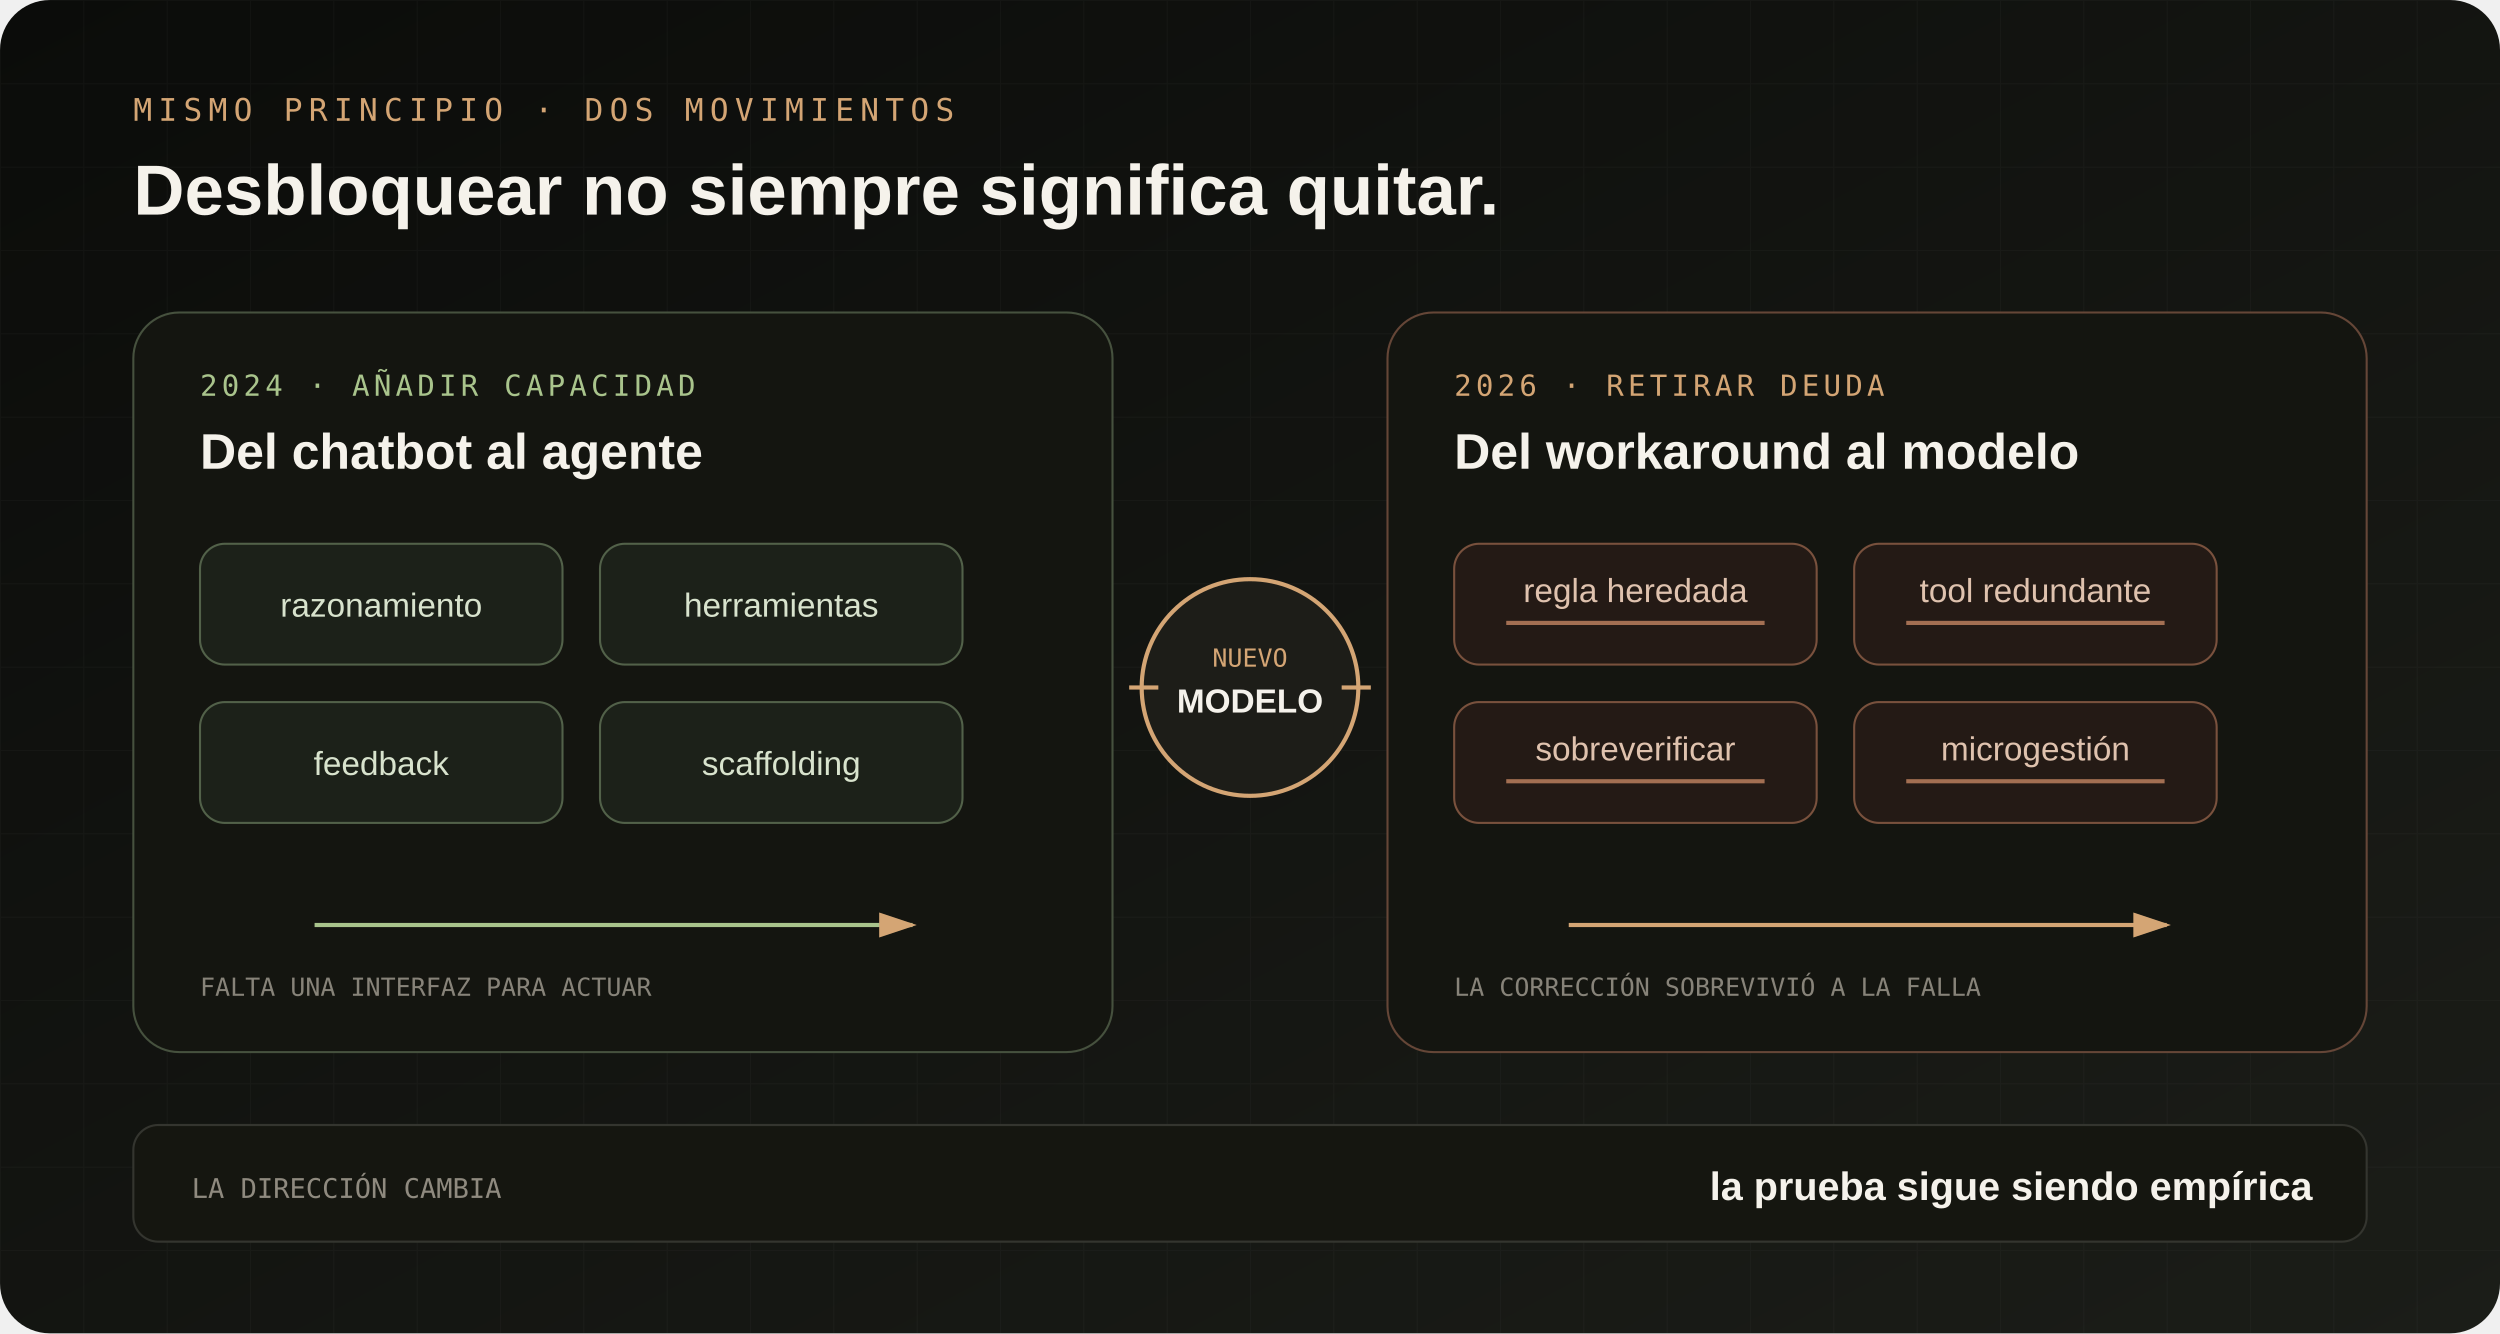
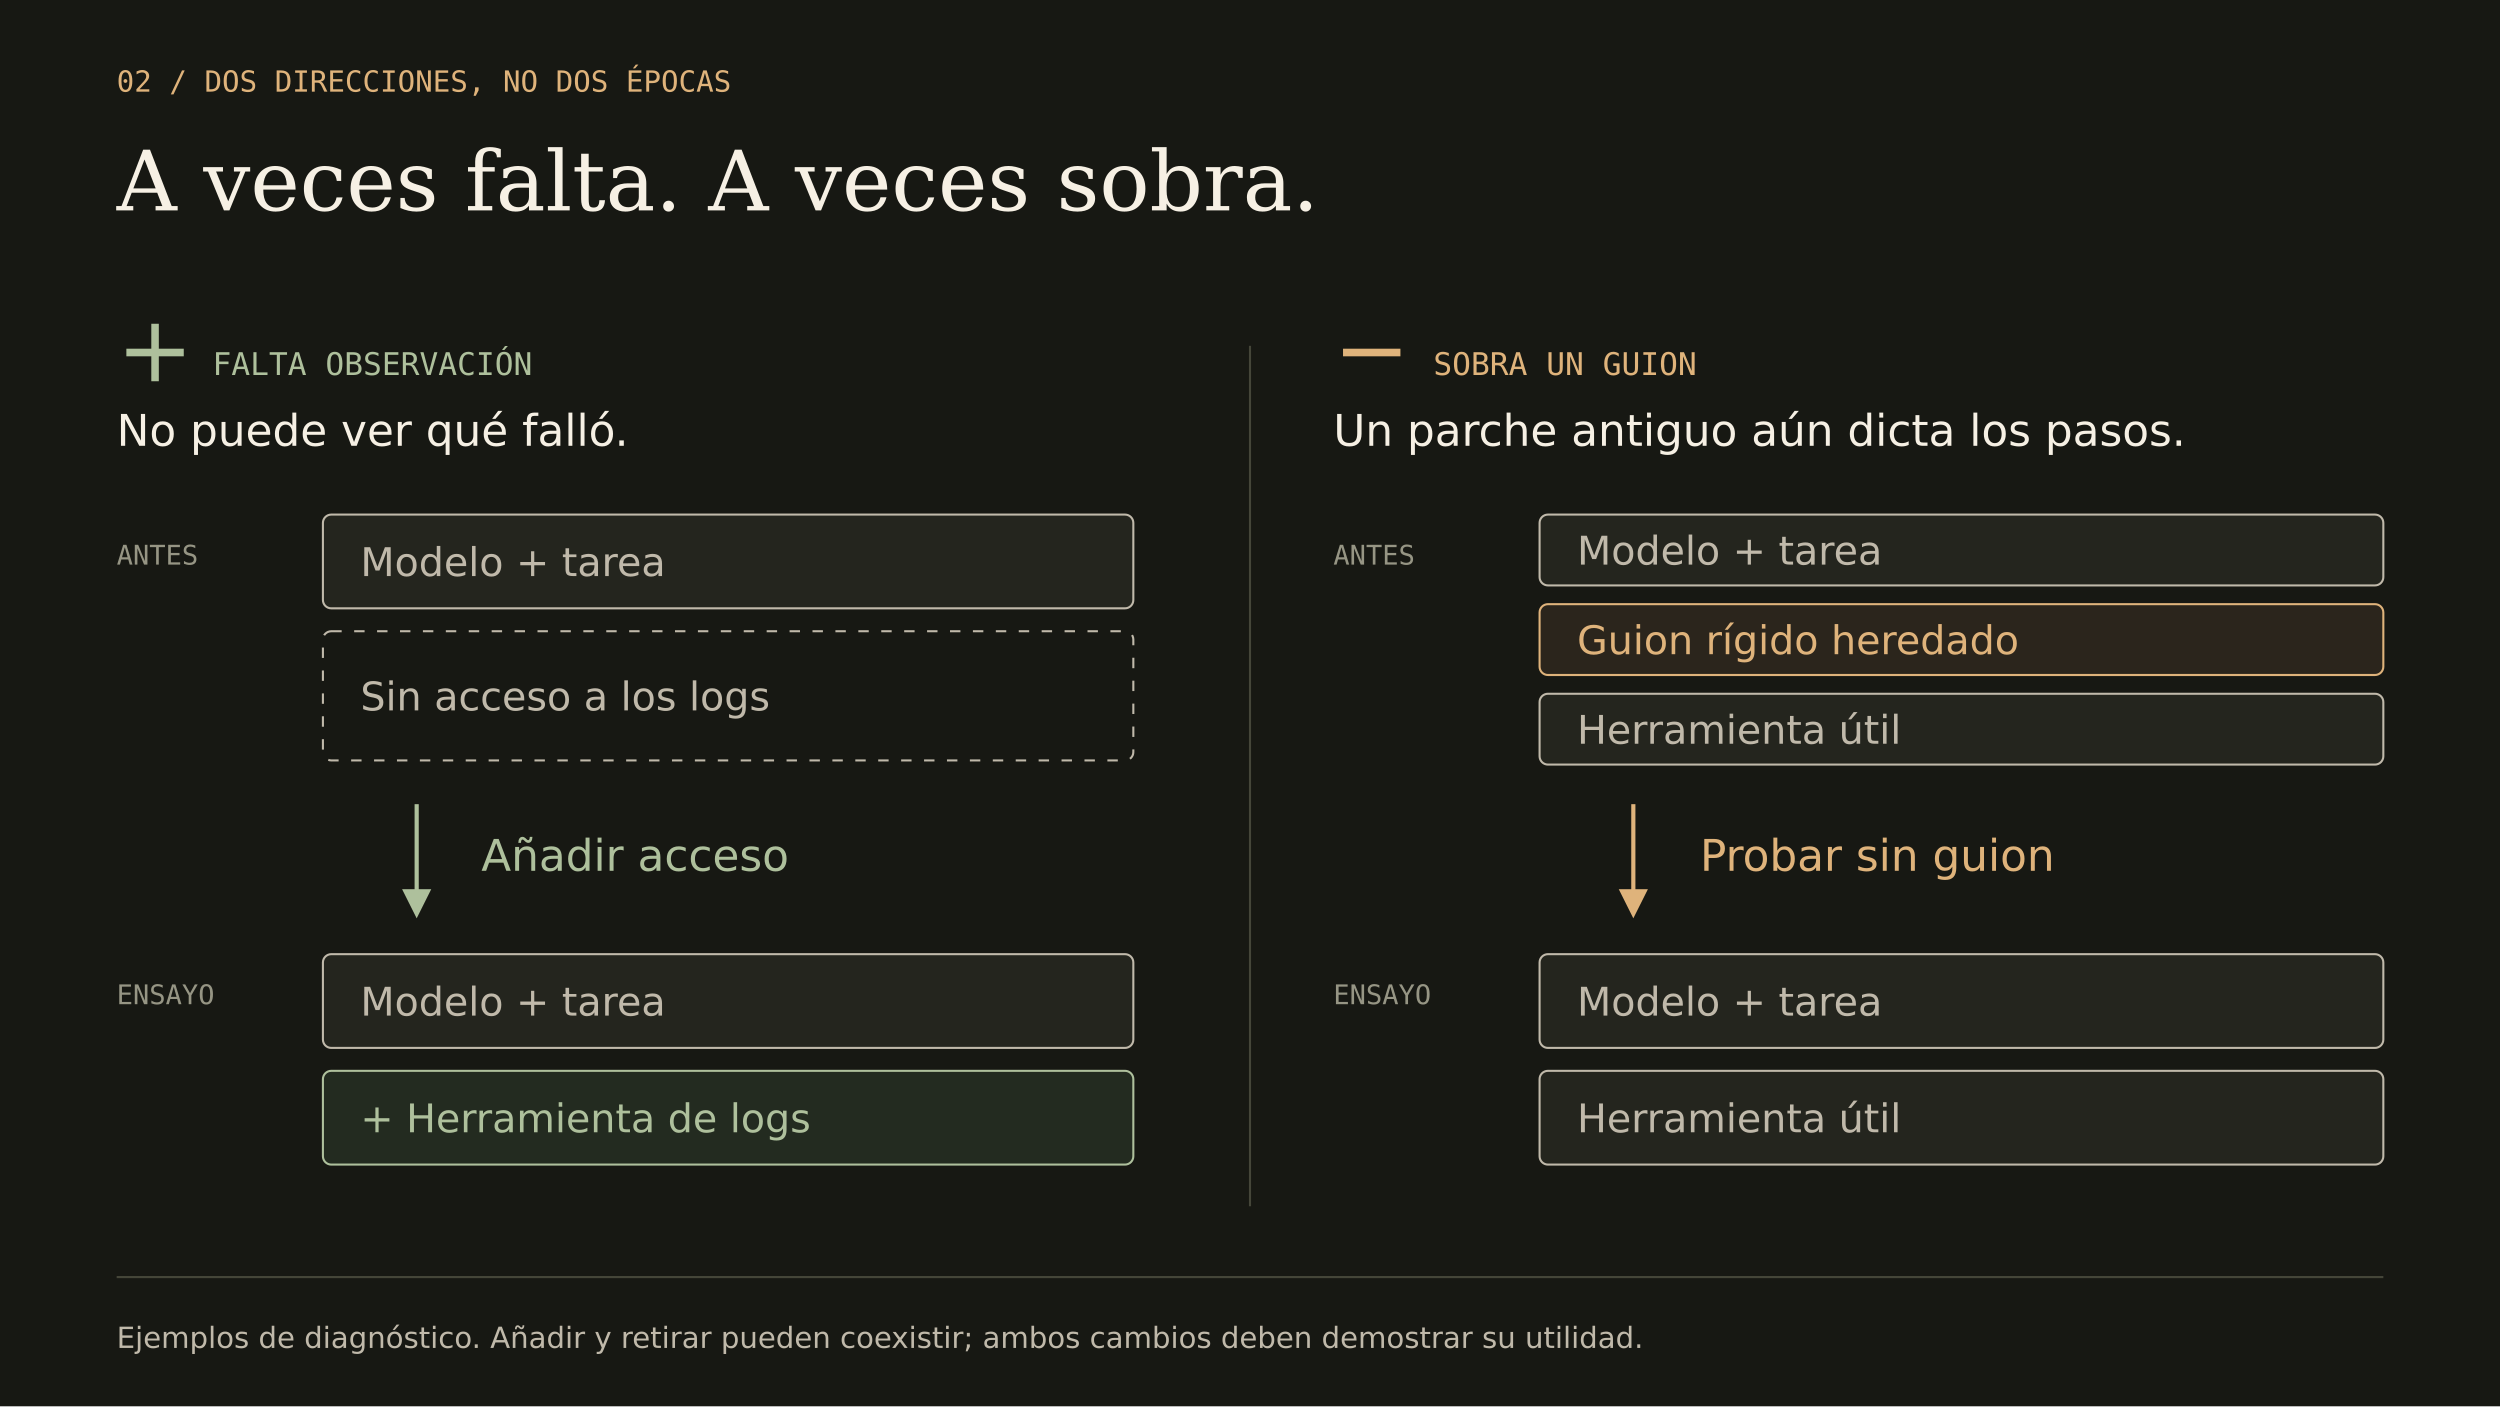
- <svg xmlns="http://www.w3.org/2000/svg" viewBox="0 0 1200 640" role="img" aria-labelledby="title desc">
+ <svg xmlns="http://www.w3.org/2000/svg" viewBox="0 0 1200 675" role="img" aria-labelledby="title desc">
  <defs>
-     <linearGradient id="bg" x1="0" y1="0" x2="1" y2="1">
-       <stop stop-color="#0b0c0a" />
-       <stop offset="1" stop-color="#1b1d18" />
-     </linearGradient>
-     <pattern id="grid" width="40" height="40" patternUnits="userSpaceOnUse">
-       <path d="M40 0H0V40" fill="none" stroke="#fff" stroke-opacity=".025" />
-     </pattern>
-     <marker id="arrow" markerWidth="10" markerHeight="10" refX="8" refY="3" orient="auto">
-       <path d="M0 0L9 3 0 6Z" fill="#d4a574" />
+     <marker id="sage" viewBox="0 0 10 10" refX="8" refY="5" markerWidth="7" markerHeight="7" orient="auto">
+       <path d="M0 0L10 5L0 10Z" fill="#aec09c" />
+     </marker>
+     <marker id="amber" viewBox="0 0 10 10" refX="8" refY="5" markerWidth="7" markerHeight="7" orient="auto">
+       <path d="M0 0L10 5L0 10Z" fill="#dfb37b" />
+     </marker>
+     <marker id="rust" viewBox="0 0 10 10" refX="8" refY="5" markerWidth="7" markerHeight="7" orient="auto">
+       <path d="M0 0L10 5L0 10Z" fill="#df947d" />
+     </marker>
+     <marker id="muted" viewBox="0 0 10 10" refX="8" refY="5" markerWidth="7" markerHeight="7" orient="auto">
+       <path d="M0 0L10 5L0 10Z" fill="#c0b9aa" />
    </marker>
  </defs>
-   <rect width="1200" height="640" rx="24" fill="url(#bg)" />
-   <rect width="1200" height="640" rx="24" fill="url(#grid)" />
-   <text x="64" y="58" fill="#d4a574" font-family="monospace" font-size="15" letter-spacing="3">MISMO PRINCIPIO · DOS MOVIMIENTOS</text>
-   <text x="64" y="103" fill="#f5f2eb" font-family="Arial, sans-serif" font-size="34" font-weight="700">Desbloquear no siempre significa quitar.</text>
-   <rect x="64" y="150" width="470" height="355" rx="22" fill="#141510" stroke="#46513e" />
-   <text x="96" y="190" fill="#a9c48c" font-family="monospace" font-size="14" letter-spacing="2">2024 · AÑADIR CAPACIDAD</text>
-   <text x="96" y="225" fill="#f5f2eb" font-family="Arial, sans-serif" font-size="24" font-weight="700">Del chatbot al agente</text>
-   <g font-family="Arial, sans-serif" font-size="16">
-     <g transform="translate(96 261)">
-       <rect width="174" height="58" rx="12" fill="#1c2119" stroke="#526149" />
-       <text x="87" y="35" text-anchor="middle" fill="#d8e3cd">razonamiento</text>
-     </g>
-     <g transform="translate(288 261)">
-       <rect width="174" height="58" rx="12" fill="#1c2119" stroke="#526149" />
-       <text x="87" y="35" text-anchor="middle" fill="#d8e3cd">herramientas</text>
-     </g>
-     <g transform="translate(96 337)">
-       <rect width="174" height="58" rx="12" fill="#1c2119" stroke="#526149" />
-       <text x="87" y="35" text-anchor="middle" fill="#d8e3cd">feedback</text>
-     </g>
-     <g transform="translate(288 337)">
-       <rect width="174" height="58" rx="12" fill="#1c2119" stroke="#526149" />
-       <text x="87" y="35" text-anchor="middle" fill="#d8e3cd">scaffolding</text>
-     </g>
-   </g>
-   <path d="M151 444H438" stroke="#a9c48c" stroke-width="2" marker-end="url(#arrow)" />
-   <text x="96" y="478" fill="#878379" font-family="monospace" font-size="12">FALTA UNA INTERFAZ PARA ACTUAR</text>
-   <rect x="666" y="150" width="470" height="355" rx="22" fill="#141510" stroke="#654637" />
-   <text x="698" y="190" fill="#d4a574" font-family="monospace" font-size="14" letter-spacing="2">2026 · RETIRAR DEUDA</text>
-   <text x="698" y="225" fill="#f5f2eb" font-family="Arial, sans-serif" font-size="24" font-weight="700">Del workaround al modelo</text>
-   <g font-family="Arial, sans-serif" font-size="16">
-     <g transform="translate(698 261)">
-       <rect width="174" height="58" rx="12" fill="#241a15" stroke="#79513d" />
-       <text x="87" y="28" text-anchor="middle" fill="#dfc2ae">regla heredada</text>
-       <path d="M25 38H149" stroke="#a36f52" stroke-width="2" />
-     </g>
-     <g transform="translate(890 261)">
-       <rect width="174" height="58" rx="12" fill="#241a15" stroke="#79513d" />
-       <text x="87" y="28" text-anchor="middle" fill="#dfc2ae">tool redundante</text>
-       <path d="M25 38H149" stroke="#a36f52" stroke-width="2" />
-     </g>
-     <g transform="translate(698 337)">
-       <rect width="174" height="58" rx="12" fill="#241a15" stroke="#79513d" />
-       <text x="87" y="28" text-anchor="middle" fill="#dfc2ae">sobreverificar</text>
-       <path d="M25 38H149" stroke="#a36f52" stroke-width="2" />
-     </g>
-     <g transform="translate(890 337)">
-       <rect width="174" height="58" rx="12" fill="#241a15" stroke="#79513d" />
-       <text x="87" y="28" text-anchor="middle" fill="#dfc2ae">microgestión</text>
-       <path d="M25 38H149" stroke="#a36f52" stroke-width="2" />
-     </g>
-   </g>
-   <path d="M753 444H1040" stroke="#d4a574" stroke-width="2" marker-end="url(#arrow)" />
-   <text x="698" y="478" fill="#878379" font-family="monospace" font-size="12">LA CORRECCIÓN SOBREVIVIÓ A LA FALLA</text>
-   <circle cx="600" cy="330" r="52" fill="#1d1d18" stroke="#d4a574" stroke-width="2" />
-   <text x="600" y="320" text-anchor="middle" fill="#d4a574" font-family="monospace" font-size="12">NUEVO</text>
-   <text x="600" y="342" text-anchor="middle" fill="#f5f2eb" font-family="Arial, sans-serif" font-size="16" font-weight="700">MODELO</text>
-   <path d="M542 330H556M644 330H658" stroke="#d4a574" stroke-width="2" />
-   <rect x="64" y="540" width="1072" height="56" rx="12" fill="#151610" stroke="#34352f" />
-   <text x="92" y="575" fill="#8f8a7f" font-family="monospace" font-size="13">LA DIRECCIÓN CAMBIA</text>
-   <text x="1110" y="576" text-anchor="end" fill="#f5f2eb" font-family="Arial, sans-serif" font-size="19" font-weight="700">la prueba sigue siendo empírica</text>
+   <rect x="0" y="0" width="1200" height="675" rx="0" fill="#171813" stroke="none" />
+   <text x="56" y="44" fill="#dfb37b" font-family="DejaVu Sans Mono, monospace" font-size="14" font-weight="400" text-anchor="start">02 / DOS DIRECCIONES, NO DOS ÉPOCAS</text>
+   <text x="56" y="101" fill="#f6f0e4" font-family="Georgia, DejaVu Serif, serif" font-size="40" font-weight="400" text-anchor="start">A veces falta. A veces sobra.</text>
+   <line x1="600" y1="166" x2="600" y2="579" stroke="#454639" stroke-width="1" />
+   <text x="56" y="183" fill="#aec09c" font-family="DejaVu Sans, sans-serif" font-size="44" font-weight="400" text-anchor="start">+</text>
+   <text x="102" y="180" fill="#aec09c" font-family="DejaVu Sans Mono, monospace" font-size="15" font-weight="400" text-anchor="start">FALTA OBSERVACIÓN</text>
+   <text x="640" y="183" fill="#dfb37b" font-family="DejaVu Sans, sans-serif" font-size="44" font-weight="400" text-anchor="start">−</text>
+   <text x="688" y="180" fill="#dfb37b" font-family="DejaVu Sans Mono, monospace" font-size="15" font-weight="400" text-anchor="start">SOBRA UN GUION</text>
+   <text x="56" y="214" fill="#f6f0e4" font-family="DejaVu Sans, sans-serif" font-size="21" font-weight="400" text-anchor="start">No puede ver qué falló.</text>
+   <text x="640" y="214" fill="#f6f0e4" font-family="DejaVu Sans, sans-serif" font-size="21" font-weight="400" text-anchor="start">Un parche antiguo aún dicta los pasos.</text>
+   <text x="56" y="271" fill="#969584" font-family="DejaVu Sans Mono, monospace" font-size="13" font-weight="400" text-anchor="start">ANTES</text>
+   <text x="640" y="271" fill="#969584" font-family="DejaVu Sans Mono, monospace" font-size="13" font-weight="400" text-anchor="start">ANTES</text>
+   <rect x="155" y="247" width="389" height="45" rx="4" fill="#24251e" stroke="#c0b9aa" />
+   <text x="173" y="276.5" fill="#c0b9aa" font-family="DejaVu Sans, sans-serif" font-size="19" font-weight="400" text-anchor="start">Modelo + tarea</text>
+   <rect x="155" y="303" width="389" height="62" rx="4" fill="#171813" stroke="#c0b9aa" stroke-dasharray="5 6" />
+   <text x="173" y="341" fill="#c0b9aa" font-family="DejaVu Sans, sans-serif" font-size="19" font-weight="400" text-anchor="start">Sin acceso a los logs</text>
+   <rect x="739" y="247" width="405" height="34" rx="4" fill="#24251e" stroke="#c0b9aa" />
+   <text x="757" y="271" fill="#c0b9aa" font-family="DejaVu Sans, sans-serif" font-size="19" font-weight="400" text-anchor="start">Modelo + tarea</text>
+   <rect x="739" y="290" width="405" height="34" rx="4" fill="#2b251c" stroke="#dfb37b" />
+   <text x="757" y="314" fill="#dfb37b" font-family="DejaVu Sans, sans-serif" font-size="19" font-weight="400" text-anchor="start">Guion rígido heredado</text>
+   <rect x="739" y="333" width="405" height="34" rx="4" fill="#24251e" stroke="#c0b9aa" />
+   <text x="757" y="357" fill="#c0b9aa" font-family="DejaVu Sans, sans-serif" font-size="19" font-weight="400" text-anchor="start">Herramienta útil</text>
+   <path d="M200 386V438" fill="none" stroke="#aec09c" stroke-width="2" marker-end="url(#sage)" />
+   <text x="231" y="418" fill="#aec09c" font-family="DejaVu Sans, sans-serif" font-size="21" font-weight="400" text-anchor="start">Añadir acceso</text>
+   <path d="M784 386V438" fill="none" stroke="#dfb37b" stroke-width="2" marker-end="url(#amber)" />
+   <text x="816" y="418" fill="#dfb37b" font-family="DejaVu Sans, sans-serif" font-size="21" font-weight="400" text-anchor="start">Probar sin guion</text>
+   <text x="56" y="482" fill="#969584" font-family="DejaVu Sans Mono, monospace" font-size="13" font-weight="400" text-anchor="start">ENSAYO</text>
+   <text x="640" y="482" fill="#969584" font-family="DejaVu Sans Mono, monospace" font-size="13" font-weight="400" text-anchor="start">ENSAYO</text>
+   <rect x="155" y="458" width="389" height="45" rx="4" fill="#24251e" stroke="#c0b9aa" />
+   <text x="173" y="487.5" fill="#c0b9aa" font-family="DejaVu Sans, sans-serif" font-size="19" font-weight="400" text-anchor="start">Modelo + tarea</text>
+   <rect x="155" y="514" width="389" height="45" rx="4" fill="#232b20" stroke="#aec09c" />
+   <text x="173" y="543.5" fill="#aec09c" font-family="DejaVu Sans, sans-serif" font-size="19" font-weight="400" text-anchor="start">+ Herramienta de logs</text>
+   <rect x="739" y="458" width="405" height="45" rx="4" fill="#24251e" stroke="#c0b9aa" />
+   <text x="757" y="487.5" fill="#c0b9aa" font-family="DejaVu Sans, sans-serif" font-size="19" font-weight="400" text-anchor="start">Modelo + tarea</text>
+   <rect x="739" y="514" width="405" height="45" rx="4" fill="#24251e" stroke="#c0b9aa" />
+   <text x="757" y="543.5" fill="#c0b9aa" font-family="DejaVu Sans, sans-serif" font-size="19" font-weight="400" text-anchor="start">Herramienta útil</text>
+   <line x1="56" y1="613" x2="1144" y2="613" stroke="#454639" stroke-width="1" />
+   <text x="56" y="647" fill="#c0b9aa" font-family="DejaVu Sans, sans-serif" font-size="14" font-weight="400" text-anchor="start">Ejemplos de diagnóstico. Añadir y retirar pueden coexistir; ambos cambios deben demostrar su utilidad.</text>
</svg>
